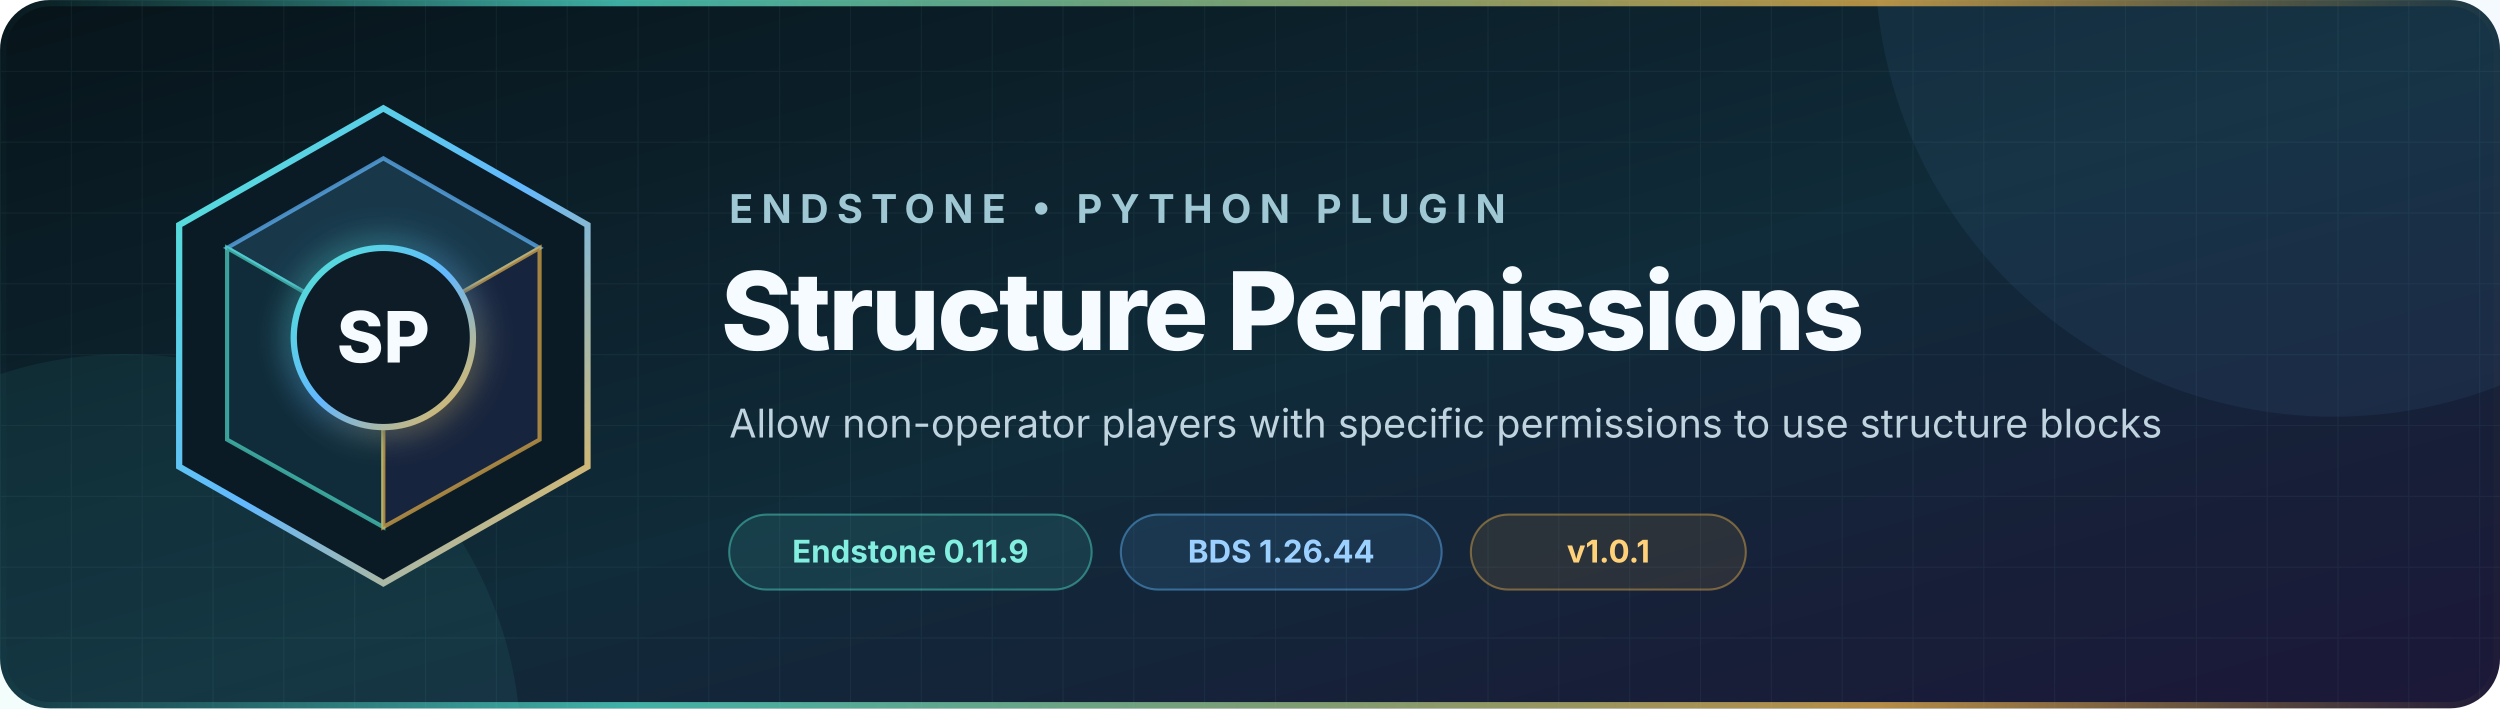
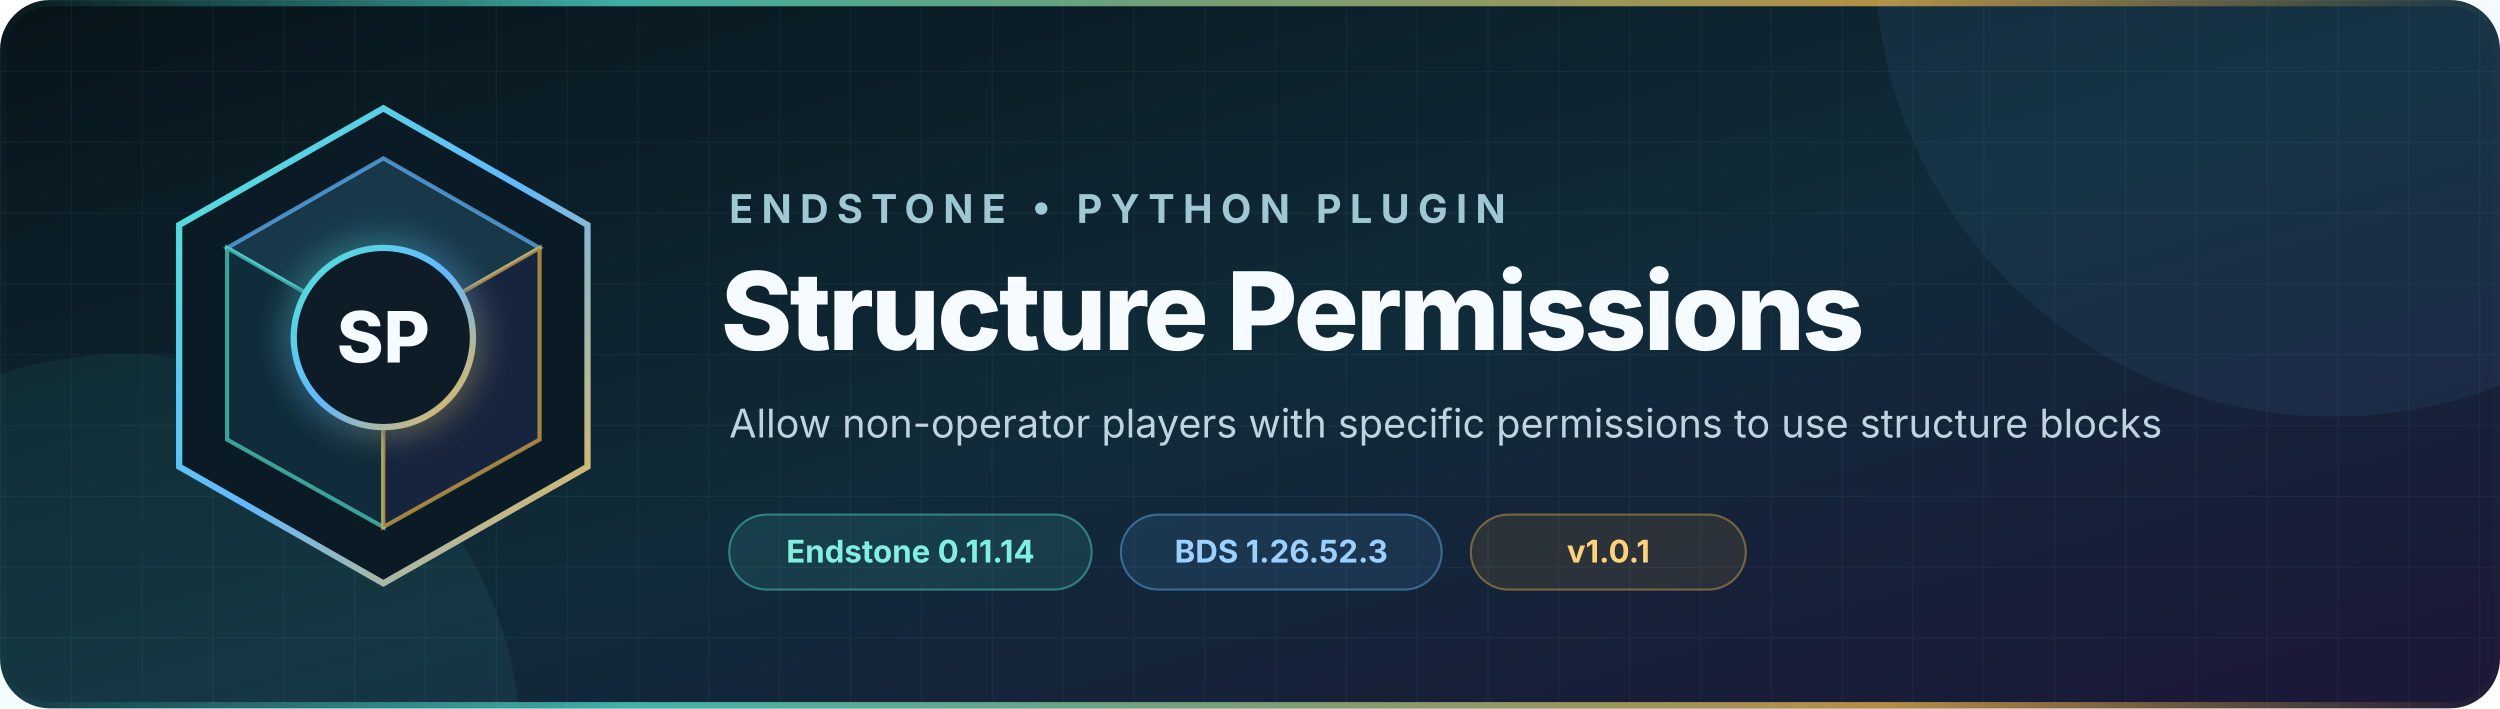
<svg xmlns="http://www.w3.org/2000/svg" width="1200" height="340" viewBox="0 0 1200 340" role="img" aria-labelledby="title description">
  <defs>
    <linearGradient id="background" x1="0" y1="0" x2="1" y2="1">
      <stop offset="0" stop-color="#07141a" />
      <stop offset="0.52" stop-color="#102b39" />
      <stop offset="1" stop-color="#1c1738" />
    </linearGradient>
    <linearGradient id="accent" x1="0" y1="0" x2="1" y2="1">
      <stop offset="0" stop-color="#52e5d1" />
      <stop offset="0.5" stop-color="#63b8ff" />
      <stop offset="1" stop-color="#f2b84b" />
    </linearGradient>
    <linearGradient id="rule" x1="0" y1="0" x2="1" y2="0">
      <stop offset="0" stop-color="#52e5d1" stop-opacity="0" />
      <stop offset="0.25" stop-color="#52e5d1" />
      <stop offset="0.75" stop-color="#f2b84b" />
      <stop offset="1" stop-color="#f2b84b" stop-opacity="0" />
    </linearGradient>
    <pattern id="grid" width="34" height="34" patternUnits="userSpaceOnUse">
      <path d="M34 0H0V34" fill="none" stroke="#9cdceb" stroke-opacity="0.055" />
    </pattern>
    <filter id="glow" x="-50%" y="-50%" width="200%" height="200%">
      <feGaussianBlur stdDeviation="8" result="blur" />
      <feMerge>
        <feMergeNode in="blur" />
        <feMergeNode in="SourceGraphic" />
      </feMerge>
    </filter>
  </defs>
  <rect width="1200" height="340" rx="24" fill="url(#background)" />
  <rect width="1200" height="340" rx="24" fill="url(#grid)" />
  <circle cx="1120" cy="-20" r="220" fill="#63b8ff" opacity="0.07" />
  <circle cx="60" cy="360" r="190" fill="#52e5d1" opacity="0.07" />
  <g transform="translate(72 48)">
    <path d="M112 4 210 60v116l-98 56-98-56V60Z" fill="#0b1b25" stroke="url(#accent)" stroke-width="3" />
    <path d="m112 28 75 43-75 43-75-43Z" fill="#18384a" stroke="#63b8ff" stroke-opacity="0.7" stroke-width="2" />
    <path d="m37 71 75 43v91l-75-42Z" fill="#102b39" stroke="#52e5d1" stroke-opacity="0.65" stroke-width="2" />
    <path d="m187 71-75 43v91l75-42Z" fill="#17243d" stroke="#f2b84b" stroke-opacity="0.65" stroke-width="2" />
    <circle cx="112" cy="114" r="43" fill="#0b1b25" stroke="url(#accent)" stroke-width="3" filter="url(#glow)" />
    <text x="112" y="126" text-anchor="middle" fill="#f5fbff" font-family="Inter, Segoe UI, Arial, sans-serif" font-size="34" font-weight="760">SP</text>
  </g>
  <g font-family="Inter, Segoe UI, Arial, sans-serif">
    <text x="350" y="107" fill="#9fc8d4" font-size="19" font-weight="650" letter-spacing="4">ENDSTONE • PYTHON PLUGIN</text>
    <text x="346" y="168" fill="#f5fbff" font-size="52" font-weight="760" letter-spacing="-1.3">Structure Permissions</text>
    <text x="350" y="210" fill="#c0d4df" font-size="19">Allow non-operator players with specific permissions to use structure blocks</text>
    <g transform="translate(350 247)" font-size="15" font-weight="650">
      <rect width="174" height="36" rx="18" fill="#52e5d1" fill-opacity="0.11" stroke="#52e5d1" stroke-opacity="0.44" />
-       <text x="87" y="23" text-anchor="middle" fill="#82efe0">Endstone 0.11.9</text>
+       <text x="87" y="23" text-anchor="middle" fill="#82efe0">Endstone 0.11.14</text>
      <rect x="188" width="154" height="36" rx="18" fill="#63b8ff" fill-opacity="0.11" stroke="#63b8ff" stroke-opacity="0.44" />
-       <text x="265" y="23" text-anchor="middle" fill="#9bd0ff">BDS 1.26.44</text>
+       <text x="265" y="23" text-anchor="middle" fill="#9bd0ff">BDS 1.26.52.3</text>
      <rect x="356" width="132" height="36" rx="18" fill="#f2b84b" fill-opacity="0.1" stroke="#f2b84b" stroke-opacity="0.42" />
      <text x="422" y="23" text-anchor="middle" fill="#ffd27a">v1.0.1</text>
    </g>
  </g>
  <rect x="1.5" y="1.5" width="1197" height="337" rx="22.5" fill="none" stroke="url(#rule)" stroke-width="3" opacity="0.72" />
</svg>
